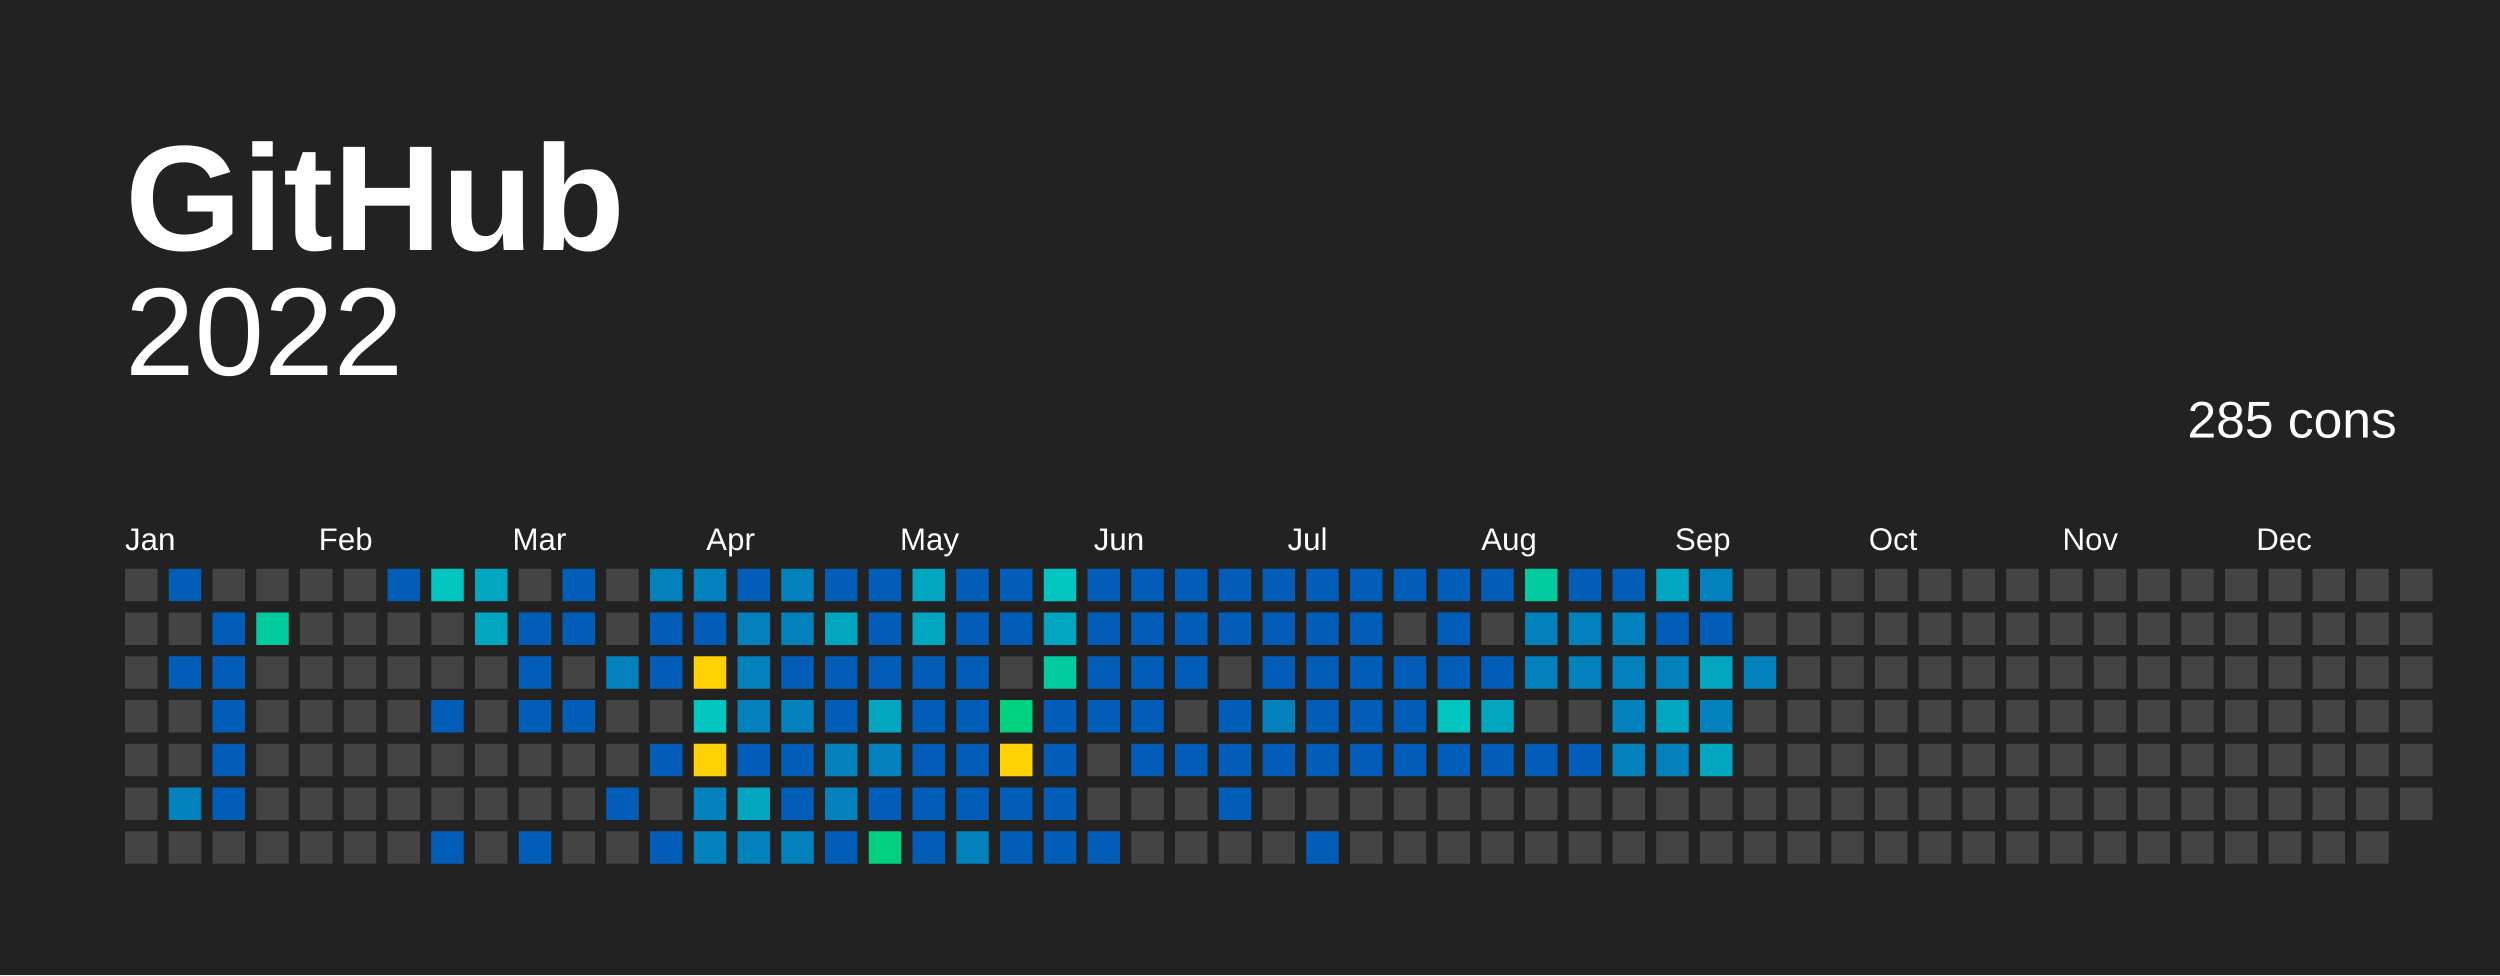
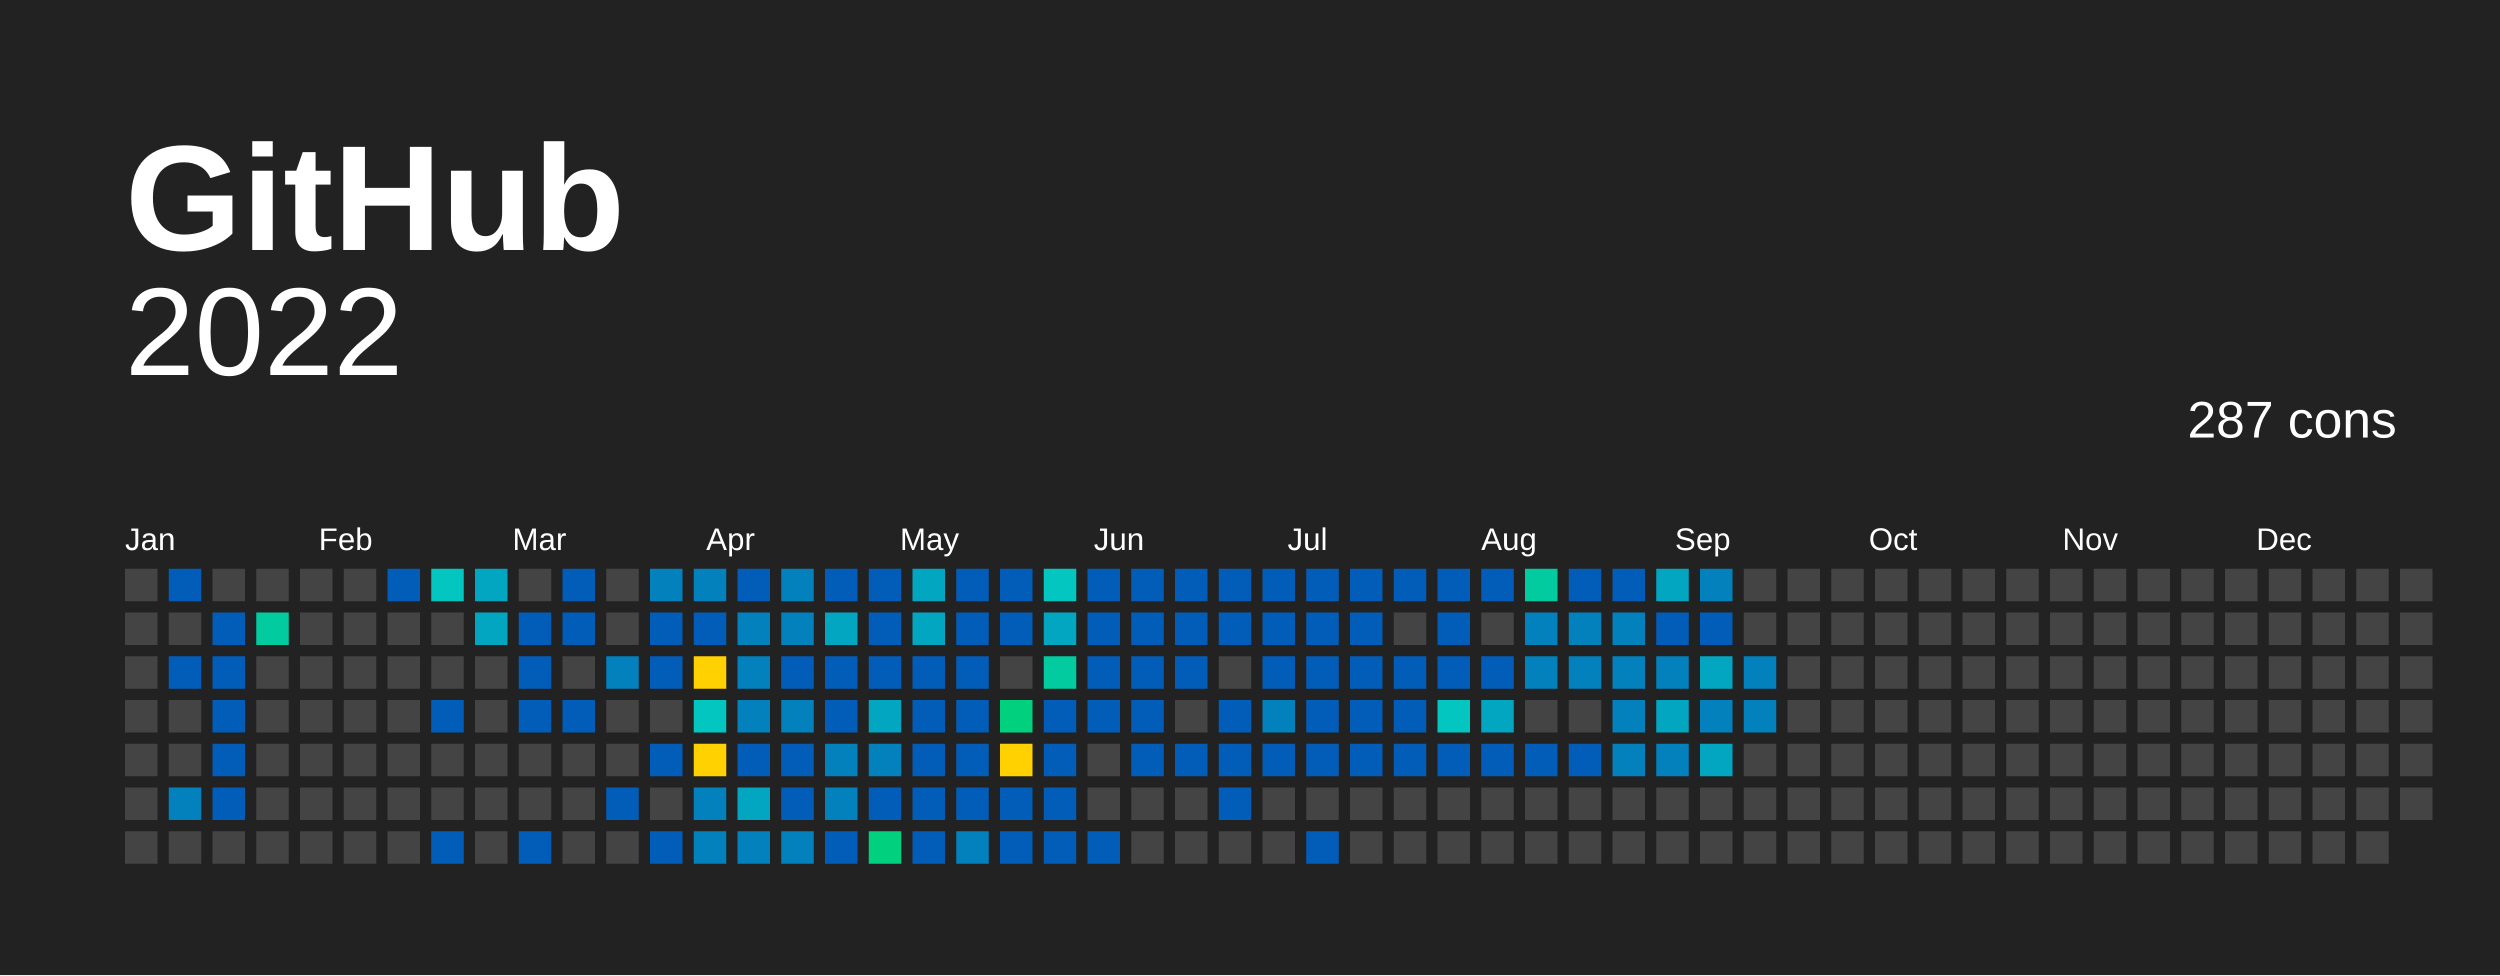
<svg xmlns="http://www.w3.org/2000/svg" baseProfile="full" height="78mm" version="1.1" viewBox="0,0,200,78" width="200mm">
  <defs />
  <rect fill="#222222" height="78" width="200" x="0" y="0" />
  <text fill="#FFFFFF" style="font-size:12px; font-family:Arial; font-weight:bold;" x="10" y="20">  GitHub</text>
  <text alignment-baseline="hanging" fill="#FFFFFF" style="font-size:10.0px; font-family:Arial;" x="10" y="30">2022</text>
-   <text alignment-baseline="hanging" fill="#FFFFFF" style="font-size:4.125px; font-family:Arial;" x="175" y="35">285 cons</text>
+   <text alignment-baseline="hanging" fill="#FFFFFF" style="font-size:4.125px; font-family:Arial;" x="175" y="35">287 cons</text>
  <text fill="#FFFFFF" style="font-size:2.5px; font-family:Arial" x="10.0" y="44">Jan</text>
  <text fill="#FFFFFF" style="font-size:2.5px; font-family:Arial" x="25.5" y="44">Feb</text>
  <text fill="#FFFFFF" style="font-size:2.5px; font-family:Arial" x="41.0" y="44">Mar</text>
  <text fill="#FFFFFF" style="font-size:2.5px; font-family:Arial" x="56.5" y="44">Apr</text>
  <text fill="#FFFFFF" style="font-size:2.5px; font-family:Arial" x="72.0" y="44">May</text>
  <text fill="#FFFFFF" style="font-size:2.5px; font-family:Arial" x="87.5" y="44">Jun</text>
  <text fill="#FFFFFF" style="font-size:2.5px; font-family:Arial" x="103.0" y="44">Jul</text>
  <text fill="#FFFFFF" style="font-size:2.5px; font-family:Arial" x="118.5" y="44">Aug</text>
  <text fill="#FFFFFF" style="font-size:2.5px; font-family:Arial" x="134.0" y="44">Sep</text>
  <text fill="#FFFFFF" style="font-size:2.5px; font-family:Arial" x="149.5" y="44">Oct</text>
  <text fill="#FFFFFF" style="font-size:2.5px; font-family:Arial" x="165.0" y="44">Nov</text>
  <text fill="#FFFFFF" style="font-size:2.5px; font-family:Arial" x="180.5" y="44">Dec</text>
  <rect fill="#444444" height="2.6" width="2.6" x="10.0" y="45.5" />
  <rect fill="#444444" height="2.6" width="2.6" x="10.0" y="49.0" />
  <rect fill="#444444" height="2.6" width="2.6" x="10.0" y="52.5" />
  <rect fill="#444444" height="2.6" width="2.6" x="10.0" y="56.0" />
  <rect fill="#444444" height="2.6" width="2.6" x="10.0" y="59.5" />
  <rect fill="#444444" height="2.6" width="2.6" x="10.0" y="63.0" />
  <rect fill="#444444" height="2.6" width="2.6" x="10.0" y="66.5" />
  <rect fill="#025db8" height="2.6" width="2.6" x="13.5" y="45.5" />
  <rect fill="#444444" height="2.6" width="2.6" x="13.5" y="49.0" />
  <rect fill="#025db8" height="2.6" width="2.6" x="13.5" y="52.5" />
  <rect fill="#444444" height="2.6" width="2.6" x="13.5" y="56.0" />
  <rect fill="#444444" height="2.6" width="2.6" x="13.5" y="59.5" />
  <rect fill="#0281bd" height="2.6" width="2.6" x="13.5" y="63.0" />
  <rect fill="#444444" height="2.6" width="2.6" x="13.5" y="66.5" />
  <rect fill="#444444" height="2.6" width="2.6" x="17.0" y="45.5" />
  <rect fill="#025db8" height="2.6" width="2.6" x="17.0" y="49.0" />
  <rect fill="#025db8" height="2.6" width="2.6" x="17.0" y="52.5" />
  <rect fill="#025db8" height="2.6" width="2.6" x="17.0" y="56.0" />
  <rect fill="#025db8" height="2.6" width="2.6" x="17.0" y="59.5" />
  <rect fill="#025db8" height="2.6" width="2.6" x="17.0" y="63.0" />
  <rect fill="#444444" height="2.6" width="2.6" x="17.0" y="66.5" />
  <rect fill="#444444" height="2.6" width="2.6" x="20.5" y="45.5" />
  <rect fill="#02cba0" height="2.6" width="2.6" x="20.5" y="49.0" />
  <rect fill="#444444" height="2.6" width="2.6" x="20.5" y="52.5" />
  <rect fill="#444444" height="2.6" width="2.6" x="20.5" y="56.0" />
  <rect fill="#444444" height="2.6" width="2.6" x="20.5" y="59.5" />
  <rect fill="#444444" height="2.6" width="2.6" x="20.5" y="63.0" />
  <rect fill="#444444" height="2.6" width="2.6" x="20.5" y="66.5" />
  <rect fill="#444444" height="2.6" width="2.6" x="24.0" y="45.5" />
  <rect fill="#444444" height="2.6" width="2.6" x="24.0" y="49.0" />
  <rect fill="#444444" height="2.6" width="2.6" x="24.0" y="52.5" />
  <rect fill="#444444" height="2.6" width="2.6" x="24.0" y="56.0" />
  <rect fill="#444444" height="2.6" width="2.6" x="24.0" y="59.5" />
  <rect fill="#444444" height="2.6" width="2.6" x="24.0" y="63.0" />
  <rect fill="#444444" height="2.6" width="2.6" x="24.0" y="66.5" />
  <rect fill="#444444" height="2.6" width="2.6" x="27.5" y="45.5" />
  <rect fill="#444444" height="2.6" width="2.6" x="27.5" y="49.0" />
  <rect fill="#444444" height="2.6" width="2.6" x="27.5" y="52.5" />
  <rect fill="#444444" height="2.6" width="2.6" x="27.5" y="56.0" />
  <rect fill="#444444" height="2.6" width="2.6" x="27.5" y="59.5" />
  <rect fill="#444444" height="2.6" width="2.6" x="27.5" y="63.0" />
  <rect fill="#444444" height="2.6" width="2.6" x="27.5" y="66.5" />
  <rect fill="#025db8" height="2.6" width="2.6" x="31.0" y="45.5" />
  <rect fill="#444444" height="2.6" width="2.6" x="31.0" y="49.0" />
  <rect fill="#444444" height="2.6" width="2.6" x="31.0" y="52.5" />
  <rect fill="#444444" height="2.6" width="2.6" x="31.0" y="56.0" />
  <rect fill="#444444" height="2.6" width="2.6" x="31.0" y="59.5" />
  <rect fill="#444444" height="2.6" width="2.6" x="31.0" y="63.0" />
  <rect fill="#444444" height="2.6" width="2.6" x="31.0" y="66.5" />
  <rect fill="#02c6bf" height="2.6" width="2.6" x="34.5" y="45.5" />
  <rect fill="#444444" height="2.6" width="2.6" x="34.5" y="49.0" />
  <rect fill="#444444" height="2.6" width="2.6" x="34.5" y="52.5" />
  <rect fill="#025db8" height="2.6" width="2.6" x="34.5" y="56.0" />
  <rect fill="#444444" height="2.6" width="2.6" x="34.5" y="59.5" />
  <rect fill="#444444" height="2.6" width="2.6" x="34.5" y="63.0" />
  <rect fill="#025db8" height="2.6" width="2.6" x="34.5" y="66.5" />
  <rect fill="#02a6c1" height="2.6" width="2.6" x="38.0" y="45.5" />
  <rect fill="#02a6c1" height="2.6" width="2.6" x="38.0" y="49.0" />
  <rect fill="#444444" height="2.6" width="2.6" x="38.0" y="52.5" />
  <rect fill="#444444" height="2.6" width="2.6" x="38.0" y="56.0" />
  <rect fill="#444444" height="2.6" width="2.6" x="38.0" y="59.5" />
  <rect fill="#444444" height="2.6" width="2.6" x="38.0" y="63.0" />
  <rect fill="#444444" height="2.6" width="2.6" x="38.0" y="66.5" />
  <rect fill="#444444" height="2.6" width="2.6" x="41.5" y="45.5" />
  <rect fill="#025db8" height="2.6" width="2.6" x="41.5" y="49.0" />
  <rect fill="#025db8" height="2.6" width="2.6" x="41.5" y="52.5" />
  <rect fill="#025db8" height="2.6" width="2.6" x="41.5" y="56.0" />
  <rect fill="#444444" height="2.6" width="2.6" x="41.5" y="59.5" />
  <rect fill="#444444" height="2.6" width="2.6" x="41.5" y="63.0" />
  <rect fill="#025db8" height="2.6" width="2.6" x="41.5" y="66.5" />
  <rect fill="#025db8" height="2.6" width="2.6" x="45.0" y="45.5" />
  <rect fill="#025db8" height="2.6" width="2.6" x="45.0" y="49.0" />
  <rect fill="#444444" height="2.6" width="2.6" x="45.0" y="52.5" />
  <rect fill="#025db8" height="2.6" width="2.6" x="45.0" y="56.0" />
  <rect fill="#444444" height="2.6" width="2.6" x="45.0" y="59.5" />
  <rect fill="#444444" height="2.6" width="2.6" x="45.0" y="63.0" />
  <rect fill="#444444" height="2.6" width="2.6" x="45.0" y="66.5" />
  <rect fill="#444444" height="2.6" width="2.6" x="48.5" y="45.5" />
  <rect fill="#444444" height="2.6" width="2.6" x="48.5" y="49.0" />
  <rect fill="#0281bd" height="2.6" width="2.6" x="48.5" y="52.5" />
  <rect fill="#444444" height="2.6" width="2.6" x="48.5" y="56.0" />
  <rect fill="#444444" height="2.6" width="2.6" x="48.5" y="59.5" />
  <rect fill="#025db8" height="2.6" width="2.6" x="48.5" y="63.0" />
  <rect fill="#444444" height="2.6" width="2.6" x="48.5" y="66.5" />
  <rect fill="#0281bd" height="2.6" width="2.6" x="52.0" y="45.5" />
  <rect fill="#025db8" height="2.6" width="2.6" x="52.0" y="49.0" />
  <rect fill="#025db8" height="2.6" width="2.6" x="52.0" y="52.5" />
  <rect fill="#444444" height="2.6" width="2.6" x="52.0" y="56.0" />
  <rect fill="#025db8" height="2.6" width="2.6" x="52.0" y="59.5" />
  <rect fill="#444444" height="2.6" width="2.6" x="52.0" y="63.0" />
  <rect fill="#025db8" height="2.6" width="2.6" x="52.0" y="66.5" />
  <rect fill="#0281bd" height="2.6" width="2.6" x="55.5" y="45.5" />
  <rect fill="#025db8" height="2.6" width="2.6" x="55.5" y="49.0" />
  <rect fill="#ffd100" height="2.6" width="2.6" x="55.5" y="52.5" />
  <rect fill="#02c6bf" height="2.6" width="2.6" x="55.5" y="56.0" />
  <rect fill="#ffd100" height="2.6" width="2.6" x="55.5" y="59.5" />
  <rect fill="#0281bd" height="2.6" width="2.6" x="55.5" y="63.0" />
  <rect fill="#0281bd" height="2.6" width="2.6" x="55.5" y="66.5" />
  <rect fill="#025db8" height="2.6" width="2.6" x="59.0" y="45.5" />
  <rect fill="#0281bd" height="2.6" width="2.6" x="59.0" y="49.0" />
  <rect fill="#0281bd" height="2.6" width="2.6" x="59.0" y="52.5" />
  <rect fill="#0281bd" height="2.6" width="2.6" x="59.0" y="56.0" />
  <rect fill="#025db8" height="2.6" width="2.6" x="59.0" y="59.5" />
  <rect fill="#02a6c1" height="2.6" width="2.6" x="59.0" y="63.0" />
  <rect fill="#0281bd" height="2.6" width="2.6" x="59.0" y="66.5" />
  <rect fill="#0281bd" height="2.6" width="2.6" x="62.5" y="45.5" />
  <rect fill="#0281bd" height="2.6" width="2.6" x="62.5" y="49.0" />
  <rect fill="#025db8" height="2.6" width="2.6" x="62.5" y="52.5" />
  <rect fill="#0281bd" height="2.6" width="2.6" x="62.5" y="56.0" />
  <rect fill="#025db8" height="2.6" width="2.6" x="62.5" y="59.5" />
  <rect fill="#025db8" height="2.6" width="2.6" x="62.5" y="63.0" />
  <rect fill="#0281bd" height="2.6" width="2.6" x="62.5" y="66.5" />
  <rect fill="#025db8" height="2.6" width="2.6" x="66.0" y="45.5" />
  <rect fill="#02a6c1" height="2.6" width="2.6" x="66.0" y="49.0" />
  <rect fill="#025db8" height="2.6" width="2.6" x="66.0" y="52.5" />
  <rect fill="#025db8" height="2.6" width="2.6" x="66.0" y="56.0" />
  <rect fill="#0281bd" height="2.6" width="2.6" x="66.0" y="59.5" />
  <rect fill="#0281bd" height="2.6" width="2.6" x="66.0" y="63.0" />
  <rect fill="#025db8" height="2.6" width="2.6" x="66.0" y="66.5" />
  <rect fill="#025db8" height="2.6" width="2.6" x="69.5" y="45.5" />
  <rect fill="#025db8" height="2.6" width="2.6" x="69.5" y="49.0" />
  <rect fill="#025db8" height="2.6" width="2.6" x="69.5" y="52.5" />
  <rect fill="#02a6c1" height="2.6" width="2.6" x="69.5" y="56.0" />
  <rect fill="#0281bd" height="2.6" width="2.6" x="69.5" y="59.5" />
  <rect fill="#025db8" height="2.6" width="2.6" x="69.5" y="63.0" />
  <rect fill="#01d07e" height="2.6" width="2.6" x="69.5" y="66.5" />
  <rect fill="#02a6c1" height="2.6" width="2.6" x="73.0" y="45.5" />
  <rect fill="#02a6c1" height="2.6" width="2.6" x="73.0" y="49.0" />
  <rect fill="#025db8" height="2.6" width="2.6" x="73.0" y="52.5" />
  <rect fill="#025db8" height="2.6" width="2.6" x="73.0" y="56.0" />
  <rect fill="#025db8" height="2.6" width="2.6" x="73.0" y="59.5" />
  <rect fill="#025db8" height="2.6" width="2.6" x="73.0" y="63.0" />
  <rect fill="#025db8" height="2.6" width="2.6" x="73.0" y="66.5" />
  <rect fill="#025db8" height="2.6" width="2.6" x="76.5" y="45.5" />
  <rect fill="#025db8" height="2.6" width="2.6" x="76.5" y="49.0" />
  <rect fill="#025db8" height="2.6" width="2.6" x="76.5" y="52.5" />
  <rect fill="#025db8" height="2.6" width="2.6" x="76.5" y="56.0" />
  <rect fill="#025db8" height="2.6" width="2.6" x="76.5" y="59.5" />
  <rect fill="#025db8" height="2.6" width="2.6" x="76.5" y="63.0" />
  <rect fill="#0281bd" height="2.6" width="2.6" x="76.5" y="66.5" />
  <rect fill="#025db8" height="2.6" width="2.6" x="80.0" y="45.5" />
  <rect fill="#025db8" height="2.6" width="2.6" x="80.0" y="49.0" />
  <rect fill="#444444" height="2.6" width="2.6" x="80.0" y="52.5" />
  <rect fill="#01d07e" height="2.6" width="2.6" x="80.0" y="56.0" />
  <rect fill="#FFD100" height="2.6" width="2.6" x="80.0" y="59.5" />
  <rect fill="#025db8" height="2.6" width="2.6" x="80.0" y="63.0" />
  <rect fill="#025db8" height="2.6" width="2.6" x="80.0" y="66.5" />
  <rect fill="#02c6bf" height="2.6" width="2.6" x="83.5" y="45.5" />
  <rect fill="#02a6c1" height="2.6" width="2.6" x="83.5" y="49.0" />
  <rect fill="#02cba0" height="2.6" width="2.6" x="83.5" y="52.5" />
  <rect fill="#025db8" height="2.6" width="2.6" x="83.5" y="56.0" />
  <rect fill="#025db8" height="2.6" width="2.6" x="83.5" y="59.5" />
  <rect fill="#025db8" height="2.6" width="2.6" x="83.5" y="63.0" />
  <rect fill="#025db8" height="2.6" width="2.6" x="83.5" y="66.5" />
  <rect fill="#025db8" height="2.6" width="2.6" x="87.0" y="45.5" />
  <rect fill="#025db8" height="2.6" width="2.6" x="87.0" y="49.0" />
  <rect fill="#025db8" height="2.6" width="2.6" x="87.0" y="52.5" />
  <rect fill="#025db8" height="2.6" width="2.6" x="87.0" y="56.0" />
  <rect fill="#444444" height="2.6" width="2.6" x="87.0" y="59.5" />
  <rect fill="#444444" height="2.6" width="2.6" x="87.0" y="63.0" />
  <rect fill="#025db8" height="2.6" width="2.6" x="87.0" y="66.5" />
  <rect fill="#025db8" height="2.6" width="2.6" x="90.5" y="45.5" />
  <rect fill="#025db8" height="2.6" width="2.6" x="90.5" y="49.0" />
  <rect fill="#025db8" height="2.6" width="2.6" x="90.5" y="52.5" />
  <rect fill="#025db8" height="2.6" width="2.6" x="90.5" y="56.0" />
  <rect fill="#025db8" height="2.6" width="2.6" x="90.5" y="59.5" />
  <rect fill="#444444" height="2.6" width="2.6" x="90.5" y="63.0" />
  <rect fill="#444444" height="2.6" width="2.6" x="90.5" y="66.5" />
  <rect fill="#025db8" height="2.6" width="2.6" x="94.0" y="45.5" />
  <rect fill="#025db8" height="2.6" width="2.6" x="94.0" y="49.0" />
  <rect fill="#025db8" height="2.6" width="2.6" x="94.0" y="52.5" />
  <rect fill="#444444" height="2.6" width="2.6" x="94.0" y="56.0" />
  <rect fill="#025db8" height="2.6" width="2.6" x="94.0" y="59.5" />
  <rect fill="#444444" height="2.6" width="2.6" x="94.0" y="63.0" />
  <rect fill="#444444" height="2.6" width="2.6" x="94.0" y="66.5" />
  <rect fill="#025db8" height="2.6" width="2.6" x="97.5" y="45.5" />
  <rect fill="#025db8" height="2.6" width="2.6" x="97.5" y="49.0" />
  <rect fill="#444444" height="2.6" width="2.6" x="97.5" y="52.5" />
  <rect fill="#025db8" height="2.6" width="2.6" x="97.5" y="56.0" />
  <rect fill="#025db8" height="2.6" width="2.6" x="97.5" y="59.5" />
  <rect fill="#025db8" height="2.6" width="2.6" x="97.5" y="63.0" />
  <rect fill="#444444" height="2.6" width="2.6" x="97.5" y="66.5" />
  <rect fill="#025db8" height="2.6" width="2.6" x="101.0" y="45.5" />
  <rect fill="#025db8" height="2.6" width="2.6" x="101.0" y="49.0" />
  <rect fill="#025db8" height="2.6" width="2.6" x="101.0" y="52.5" />
  <rect fill="#0281bd" height="2.6" width="2.6" x="101.0" y="56.0" />
  <rect fill="#025db8" height="2.6" width="2.6" x="101.0" y="59.5" />
  <rect fill="#444444" height="2.6" width="2.6" x="101.0" y="63.0" />
  <rect fill="#444444" height="2.6" width="2.6" x="101.0" y="66.5" />
  <rect fill="#025db8" height="2.6" width="2.6" x="104.5" y="45.5" />
  <rect fill="#025db8" height="2.6" width="2.6" x="104.5" y="49.0" />
  <rect fill="#025db8" height="2.6" width="2.6" x="104.5" y="52.5" />
  <rect fill="#025db8" height="2.6" width="2.6" x="104.5" y="56.0" />
  <rect fill="#025db8" height="2.6" width="2.6" x="104.5" y="59.5" />
  <rect fill="#444444" height="2.6" width="2.6" x="104.5" y="63.0" />
  <rect fill="#025db8" height="2.6" width="2.6" x="104.5" y="66.5" />
  <rect fill="#025db8" height="2.6" width="2.6" x="108.0" y="45.5" />
  <rect fill="#025db8" height="2.6" width="2.6" x="108.0" y="49.0" />
  <rect fill="#025db8" height="2.6" width="2.6" x="108.0" y="52.5" />
  <rect fill="#025db8" height="2.6" width="2.6" x="108.0" y="56.0" />
  <rect fill="#025db8" height="2.6" width="2.6" x="108.0" y="59.5" />
  <rect fill="#444444" height="2.6" width="2.6" x="108.0" y="63.0" />
  <rect fill="#444444" height="2.6" width="2.6" x="108.0" y="66.5" />
  <rect fill="#025db8" height="2.6" width="2.6" x="111.5" y="45.5" />
  <rect fill="#444444" height="2.6" width="2.6" x="111.5" y="49.0" />
  <rect fill="#025db8" height="2.6" width="2.6" x="111.5" y="52.5" />
  <rect fill="#025db8" height="2.6" width="2.6" x="111.5" y="56.0" />
  <rect fill="#025db8" height="2.6" width="2.6" x="111.5" y="59.5" />
  <rect fill="#444444" height="2.6" width="2.6" x="111.5" y="63.0" />
  <rect fill="#444444" height="2.6" width="2.6" x="111.5" y="66.5" />
  <rect fill="#025db8" height="2.6" width="2.6" x="115.0" y="45.5" />
  <rect fill="#025db8" height="2.6" width="2.6" x="115.0" y="49.0" />
  <rect fill="#025db8" height="2.6" width="2.6" x="115.0" y="52.5" />
  <rect fill="#02c6bf" height="2.6" width="2.6" x="115.0" y="56.0" />
  <rect fill="#025db8" height="2.6" width="2.6" x="115.0" y="59.5" />
  <rect fill="#444444" height="2.6" width="2.6" x="115.0" y="63.0" />
  <rect fill="#444444" height="2.6" width="2.6" x="115.0" y="66.5" />
  <rect fill="#025db8" height="2.6" width="2.6" x="118.5" y="45.5" />
  <rect fill="#444444" height="2.6" width="2.6" x="118.5" y="49.0" />
  <rect fill="#025db8" height="2.6" width="2.6" x="118.5" y="52.5" />
  <rect fill="#02a6c1" height="2.6" width="2.6" x="118.5" y="56.0" />
  <rect fill="#025db8" height="2.6" width="2.6" x="118.5" y="59.5" />
  <rect fill="#444444" height="2.6" width="2.6" x="118.5" y="63.0" />
  <rect fill="#444444" height="2.6" width="2.6" x="118.5" y="66.5" />
  <rect fill="#02cba0" height="2.6" width="2.6" x="122.0" y="45.5" />
  <rect fill="#0281bd" height="2.6" width="2.6" x="122.0" y="49.0" />
  <rect fill="#0281bd" height="2.6" width="2.6" x="122.0" y="52.5" />
  <rect fill="#444444" height="2.6" width="2.6" x="122.0" y="56.0" />
  <rect fill="#025db8" height="2.6" width="2.6" x="122.0" y="59.5" />
  <rect fill="#444444" height="2.6" width="2.6" x="122.0" y="63.0" />
  <rect fill="#444444" height="2.6" width="2.6" x="122.0" y="66.5" />
  <rect fill="#025db8" height="2.6" width="2.6" x="125.5" y="45.5" />
  <rect fill="#0281bd" height="2.6" width="2.6" x="125.5" y="49.0" />
  <rect fill="#0281bd" height="2.6" width="2.6" x="125.5" y="52.5" />
  <rect fill="#444444" height="2.6" width="2.6" x="125.5" y="56.0" />
  <rect fill="#025db8" height="2.6" width="2.6" x="125.5" y="59.5" />
  <rect fill="#444444" height="2.6" width="2.6" x="125.5" y="63.0" />
  <rect fill="#444444" height="2.6" width="2.6" x="125.5" y="66.5" />
  <rect fill="#025db8" height="2.6" width="2.6" x="129.0" y="45.5" />
  <rect fill="#0281bd" height="2.6" width="2.6" x="129.0" y="49.0" />
  <rect fill="#0281bd" height="2.6" width="2.6" x="129.0" y="52.5" />
  <rect fill="#0281bd" height="2.6" width="2.6" x="129.0" y="56.0" />
  <rect fill="#0281bd" height="2.6" width="2.6" x="129.0" y="59.5" />
  <rect fill="#444444" height="2.6" width="2.6" x="129.0" y="63.0" />
  <rect fill="#444444" height="2.6" width="2.6" x="129.0" y="66.5" />
  <rect fill="#02a6c1" height="2.6" width="2.6" x="132.5" y="45.5" />
  <rect fill="#025db8" height="2.6" width="2.6" x="132.5" y="49.0" />
  <rect fill="#0281bd" height="2.6" width="2.6" x="132.5" y="52.5" />
  <rect fill="#02a6c1" height="2.6" width="2.6" x="132.5" y="56.0" />
  <rect fill="#0281bd" height="2.6" width="2.6" x="132.5" y="59.5" />
  <rect fill="#444444" height="2.6" width="2.6" x="132.5" y="63.0" />
  <rect fill="#444444" height="2.6" width="2.6" x="132.5" y="66.5" />
  <rect fill="#0281bd" height="2.6" width="2.6" x="136.0" y="45.5" />
  <rect fill="#025db8" height="2.6" width="2.6" x="136.0" y="49.0" />
  <rect fill="#02a6c1" height="2.6" width="2.6" x="136.0" y="52.5" />
  <rect fill="#0281bd" height="2.6" width="2.6" x="136.0" y="56.0" />
  <rect fill="#02a6c1" height="2.6" width="2.6" x="136.0" y="59.5" />
  <rect fill="#444444" height="2.6" width="2.6" x="136.0" y="63.0" />
  <rect fill="#444444" height="2.6" width="2.6" x="136.0" y="66.5" />
  <rect fill="#444444" height="2.6" width="2.6" x="139.5" y="45.5" />
  <rect fill="#444444" height="2.6" width="2.6" x="139.5" y="49.0" />
  <rect fill="#0281bd" height="2.6" width="2.6" x="139.5" y="52.5" />
-   <rect fill="#444444" height="2.6" width="2.6" x="139.5" y="56.0" />
+   <rect fill="#0281bd" height="2.6" width="2.6" x="139.5" y="56.0" />
  <rect fill="#444444" height="2.6" width="2.6" x="139.5" y="59.5" />
  <rect fill="#444444" height="2.6" width="2.6" x="139.5" y="63.0" />
  <rect fill="#444444" height="2.6" width="2.6" x="139.5" y="66.5" />
  <rect fill="#444444" height="2.6" width="2.6" x="143.0" y="45.5" />
  <rect fill="#444444" height="2.6" width="2.6" x="143.0" y="49.0" />
  <rect fill="#444444" height="2.6" width="2.6" x="143.0" y="52.5" />
  <rect fill="#444444" height="2.6" width="2.6" x="143.0" y="56.0" />
  <rect fill="#444444" height="2.6" width="2.6" x="143.0" y="59.5" />
  <rect fill="#444444" height="2.6" width="2.6" x="143.0" y="63.0" />
  <rect fill="#444444" height="2.6" width="2.6" x="143.0" y="66.5" />
  <rect fill="#444444" height="2.6" width="2.6" x="146.5" y="45.5" />
  <rect fill="#444444" height="2.6" width="2.6" x="146.5" y="49.0" />
  <rect fill="#444444" height="2.6" width="2.6" x="146.5" y="52.5" />
  <rect fill="#444444" height="2.6" width="2.6" x="146.5" y="56.0" />
  <rect fill="#444444" height="2.6" width="2.6" x="146.5" y="59.5" />
  <rect fill="#444444" height="2.6" width="2.6" x="146.5" y="63.0" />
  <rect fill="#444444" height="2.6" width="2.6" x="146.5" y="66.5" />
  <rect fill="#444444" height="2.6" width="2.6" x="150.0" y="45.5" />
  <rect fill="#444444" height="2.6" width="2.6" x="150.0" y="49.0" />
  <rect fill="#444444" height="2.6" width="2.6" x="150.0" y="52.5" />
  <rect fill="#444444" height="2.6" width="2.6" x="150.0" y="56.0" />
  <rect fill="#444444" height="2.6" width="2.6" x="150.0" y="59.5" />
  <rect fill="#444444" height="2.6" width="2.6" x="150.0" y="63.0" />
  <rect fill="#444444" height="2.6" width="2.6" x="150.0" y="66.5" />
  <rect fill="#444444" height="2.6" width="2.6" x="153.5" y="45.5" />
  <rect fill="#444444" height="2.6" width="2.6" x="153.5" y="49.0" />
  <rect fill="#444444" height="2.6" width="2.6" x="153.5" y="52.5" />
  <rect fill="#444444" height="2.6" width="2.6" x="153.5" y="56.0" />
  <rect fill="#444444" height="2.6" width="2.6" x="153.5" y="59.5" />
  <rect fill="#444444" height="2.6" width="2.6" x="153.5" y="63.0" />
  <rect fill="#444444" height="2.6" width="2.6" x="153.5" y="66.5" />
  <rect fill="#444444" height="2.6" width="2.6" x="157.0" y="45.5" />
  <rect fill="#444444" height="2.6" width="2.6" x="157.0" y="49.0" />
  <rect fill="#444444" height="2.6" width="2.6" x="157.0" y="52.5" />
  <rect fill="#444444" height="2.6" width="2.6" x="157.0" y="56.0" />
  <rect fill="#444444" height="2.6" width="2.6" x="157.0" y="59.5" />
  <rect fill="#444444" height="2.6" width="2.6" x="157.0" y="63.0" />
  <rect fill="#444444" height="2.6" width="2.6" x="157.0" y="66.5" />
  <rect fill="#444444" height="2.6" width="2.6" x="160.5" y="45.5" />
  <rect fill="#444444" height="2.6" width="2.6" x="160.5" y="49.0" />
  <rect fill="#444444" height="2.6" width="2.6" x="160.5" y="52.5" />
  <rect fill="#444444" height="2.6" width="2.6" x="160.5" y="56.0" />
  <rect fill="#444444" height="2.6" width="2.6" x="160.5" y="59.5" />
  <rect fill="#444444" height="2.6" width="2.6" x="160.5" y="63.0" />
  <rect fill="#444444" height="2.6" width="2.6" x="160.5" y="66.5" />
  <rect fill="#444444" height="2.6" width="2.6" x="164.0" y="45.5" />
  <rect fill="#444444" height="2.6" width="2.6" x="164.0" y="49.0" />
  <rect fill="#444444" height="2.6" width="2.6" x="164.0" y="52.5" />
  <rect fill="#444444" height="2.6" width="2.6" x="164.0" y="56.0" />
  <rect fill="#444444" height="2.6" width="2.6" x="164.0" y="59.5" />
  <rect fill="#444444" height="2.6" width="2.6" x="164.0" y="63.0" />
  <rect fill="#444444" height="2.6" width="2.6" x="164.0" y="66.5" />
  <rect fill="#444444" height="2.6" width="2.6" x="167.5" y="45.5" />
  <rect fill="#444444" height="2.6" width="2.6" x="167.5" y="49.0" />
  <rect fill="#444444" height="2.6" width="2.6" x="167.5" y="52.5" />
  <rect fill="#444444" height="2.6" width="2.6" x="167.5" y="56.0" />
  <rect fill="#444444" height="2.6" width="2.6" x="167.5" y="59.5" />
  <rect fill="#444444" height="2.6" width="2.6" x="167.5" y="63.0" />
  <rect fill="#444444" height="2.6" width="2.6" x="167.5" y="66.5" />
  <rect fill="#444444" height="2.6" width="2.6" x="171.0" y="45.5" />
  <rect fill="#444444" height="2.6" width="2.6" x="171.0" y="49.0" />
  <rect fill="#444444" height="2.6" width="2.6" x="171.0" y="52.5" />
  <rect fill="#444444" height="2.6" width="2.6" x="171.0" y="56.0" />
  <rect fill="#444444" height="2.6" width="2.6" x="171.0" y="59.5" />
  <rect fill="#444444" height="2.6" width="2.6" x="171.0" y="63.0" />
  <rect fill="#444444" height="2.6" width="2.6" x="171.0" y="66.5" />
  <rect fill="#444444" height="2.6" width="2.6" x="174.5" y="45.5" />
  <rect fill="#444444" height="2.6" width="2.6" x="174.5" y="49.0" />
  <rect fill="#444444" height="2.6" width="2.6" x="174.5" y="52.5" />
  <rect fill="#444444" height="2.6" width="2.6" x="174.5" y="56.0" />
  <rect fill="#444444" height="2.6" width="2.6" x="174.5" y="59.5" />
  <rect fill="#444444" height="2.6" width="2.6" x="174.5" y="63.0" />
  <rect fill="#444444" height="2.6" width="2.6" x="174.5" y="66.5" />
  <rect fill="#444444" height="2.6" width="2.6" x="178.0" y="45.5" />
  <rect fill="#444444" height="2.6" width="2.6" x="178.0" y="49.0" />
  <rect fill="#444444" height="2.6" width="2.6" x="178.0" y="52.5" />
  <rect fill="#444444" height="2.6" width="2.6" x="178.0" y="56.0" />
  <rect fill="#444444" height="2.6" width="2.6" x="178.0" y="59.5" />
  <rect fill="#444444" height="2.6" width="2.6" x="178.0" y="63.0" />
  <rect fill="#444444" height="2.6" width="2.6" x="178.0" y="66.5" />
  <rect fill="#444444" height="2.6" width="2.6" x="181.5" y="45.5" />
  <rect fill="#444444" height="2.6" width="2.6" x="181.5" y="49.0" />
  <rect fill="#444444" height="2.6" width="2.6" x="181.5" y="52.5" />
  <rect fill="#444444" height="2.6" width="2.6" x="181.5" y="56.0" />
  <rect fill="#444444" height="2.6" width="2.6" x="181.5" y="59.5" />
  <rect fill="#444444" height="2.6" width="2.6" x="181.5" y="63.0" />
  <rect fill="#444444" height="2.6" width="2.6" x="181.5" y="66.5" />
  <rect fill="#444444" height="2.6" width="2.6" x="185.0" y="45.5" />
  <rect fill="#444444" height="2.6" width="2.6" x="185.0" y="49.0" />
  <rect fill="#444444" height="2.6" width="2.6" x="185.0" y="52.5" />
  <rect fill="#444444" height="2.6" width="2.6" x="185.0" y="56.0" />
  <rect fill="#444444" height="2.6" width="2.6" x="185.0" y="59.5" />
  <rect fill="#444444" height="2.6" width="2.6" x="185.0" y="63.0" />
  <rect fill="#444444" height="2.6" width="2.6" x="185.0" y="66.5" />
  <rect fill="#444444" height="2.6" width="2.6" x="188.5" y="45.5" />
  <rect fill="#444444" height="2.6" width="2.6" x="188.5" y="49.0" />
  <rect fill="#444444" height="2.6" width="2.6" x="188.5" y="52.5" />
  <rect fill="#444444" height="2.6" width="2.6" x="188.5" y="56.0" />
  <rect fill="#444444" height="2.6" width="2.6" x="188.5" y="59.5" />
  <rect fill="#444444" height="2.6" width="2.6" x="188.5" y="63.0" />
  <rect fill="#444444" height="2.6" width="2.6" x="188.5" y="66.5" />
  <rect fill="#444444" height="2.6" width="2.6" x="192.0" y="45.5" />
  <rect fill="#444444" height="2.6" width="2.6" x="192.0" y="49.0" />
  <rect fill="#444444" height="2.6" width="2.6" x="192.0" y="52.5" />
  <rect fill="#444444" height="2.6" width="2.6" x="192.0" y="56.0" />
  <rect fill="#444444" height="2.6" width="2.6" x="192.0" y="59.5" />
  <rect fill="#444444" height="2.6" width="2.6" x="192.0" y="63.0" />
</svg>
